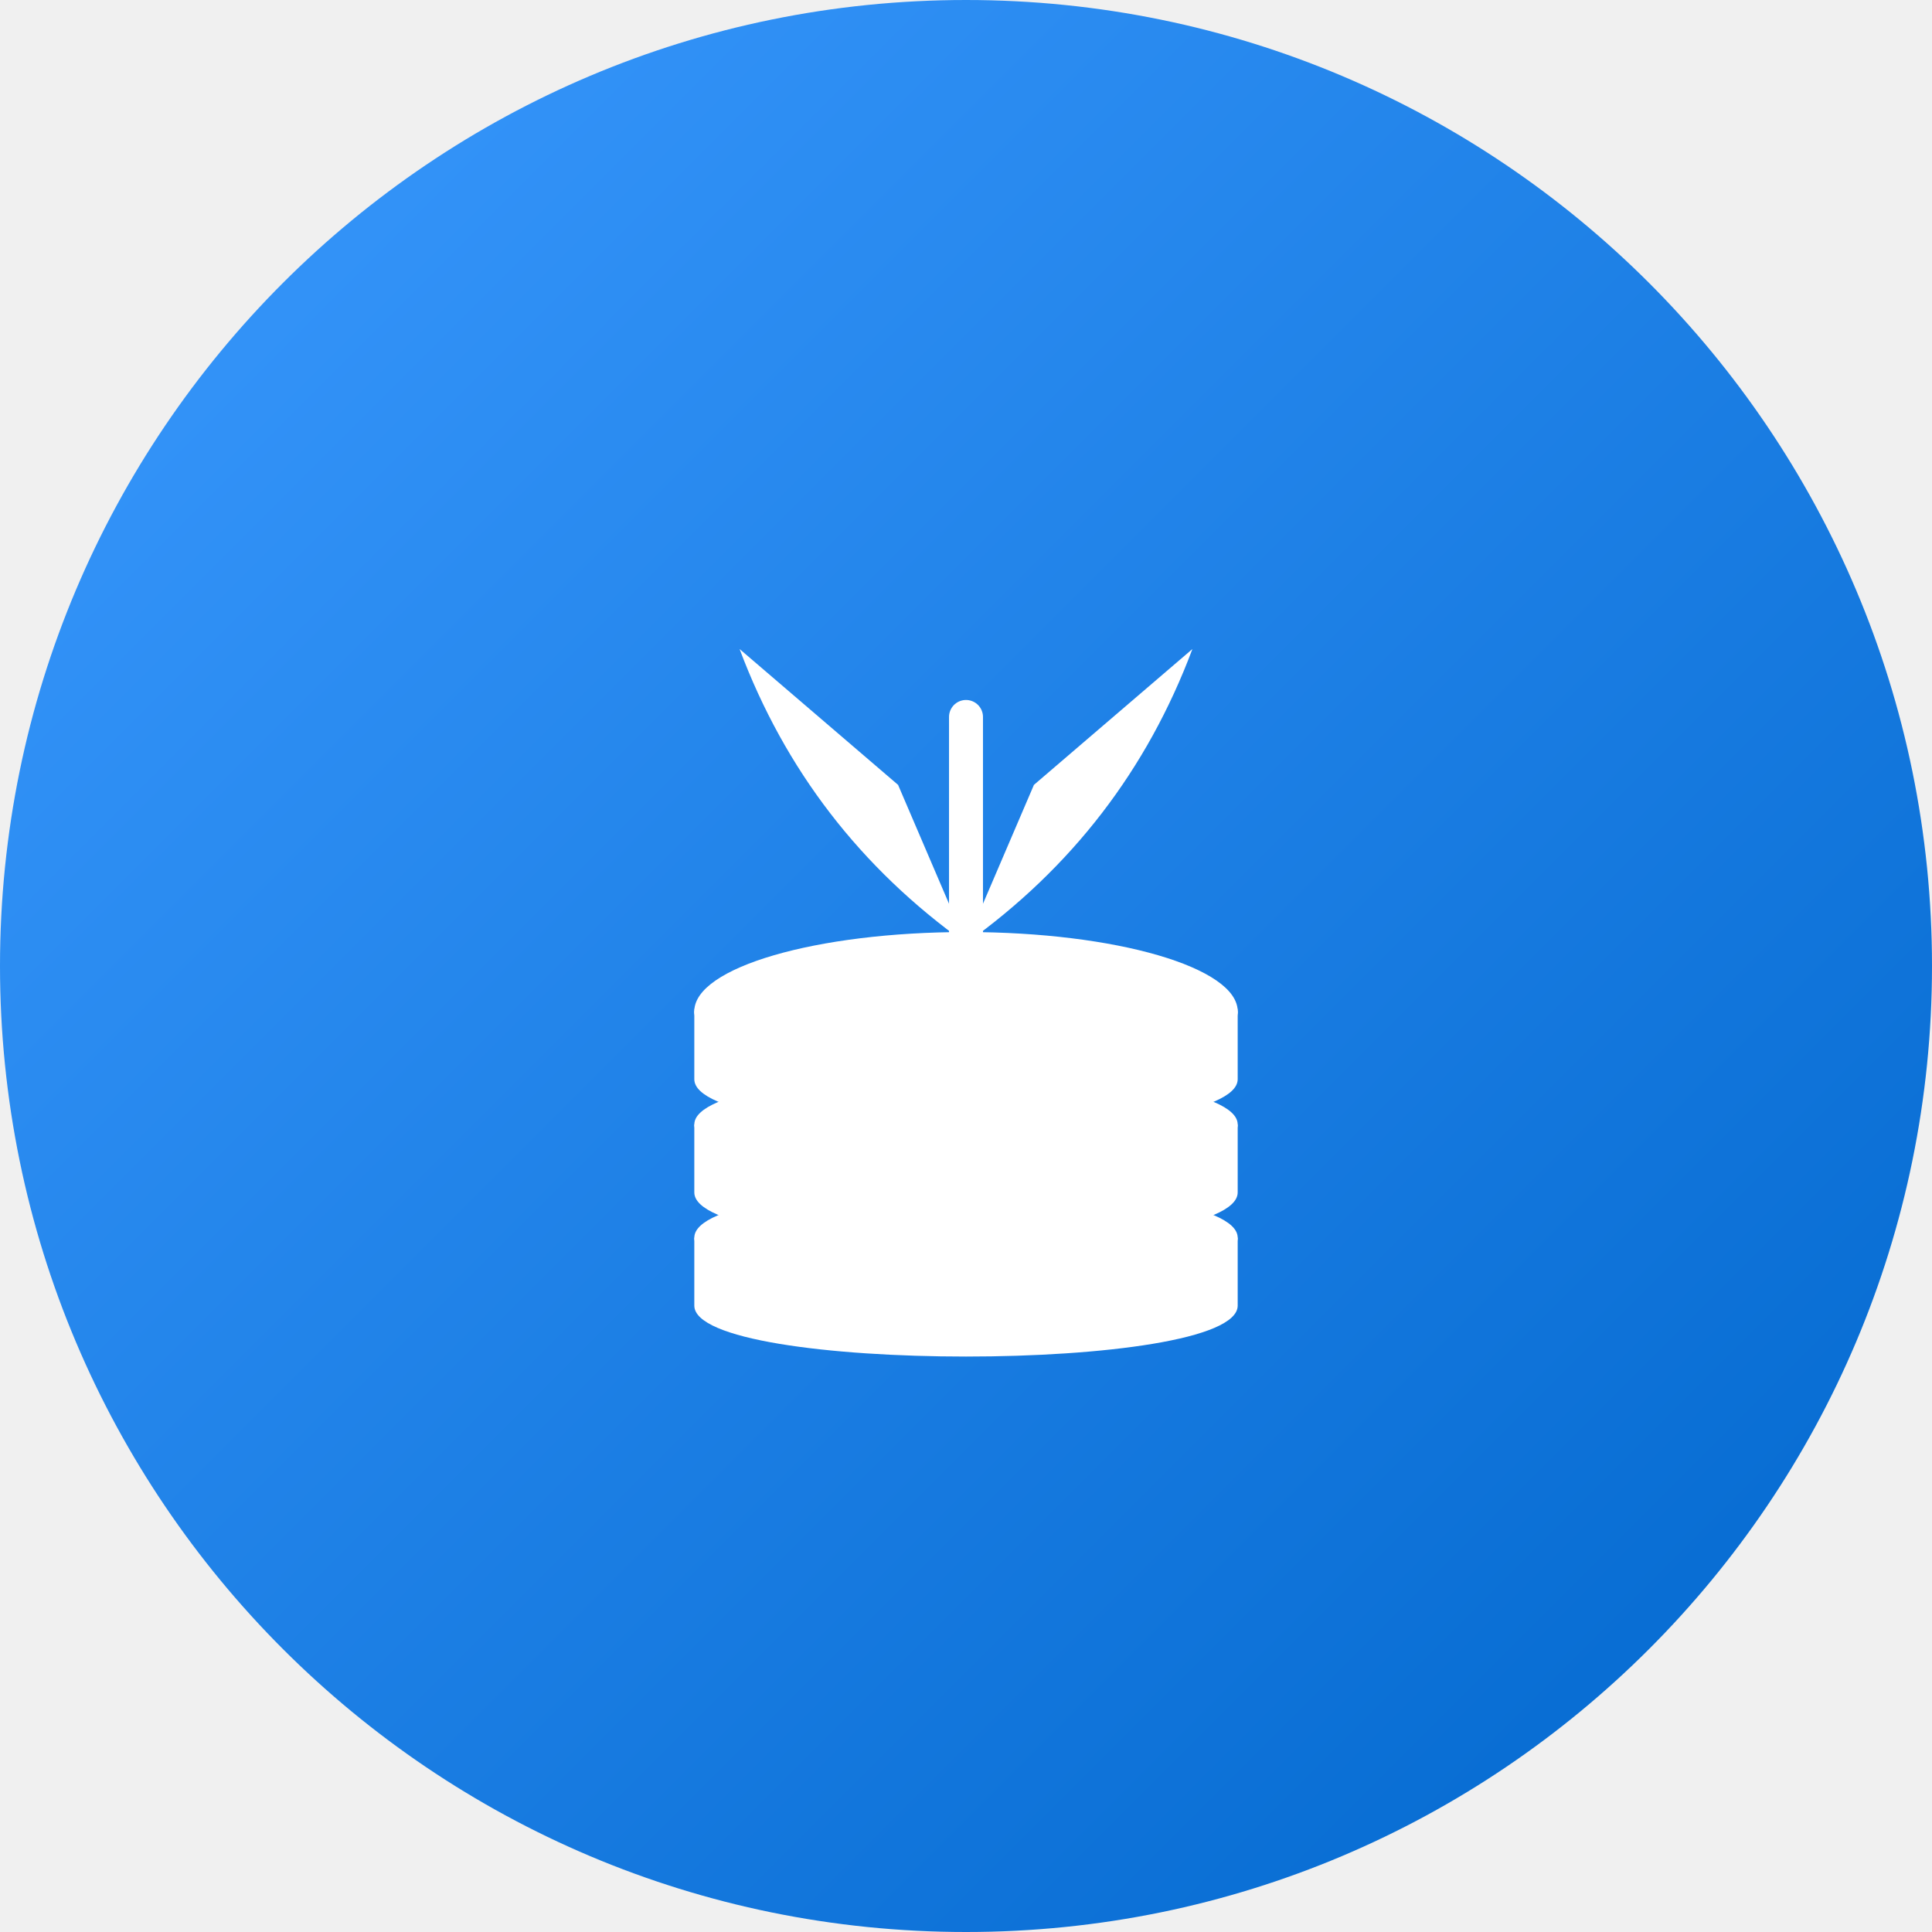
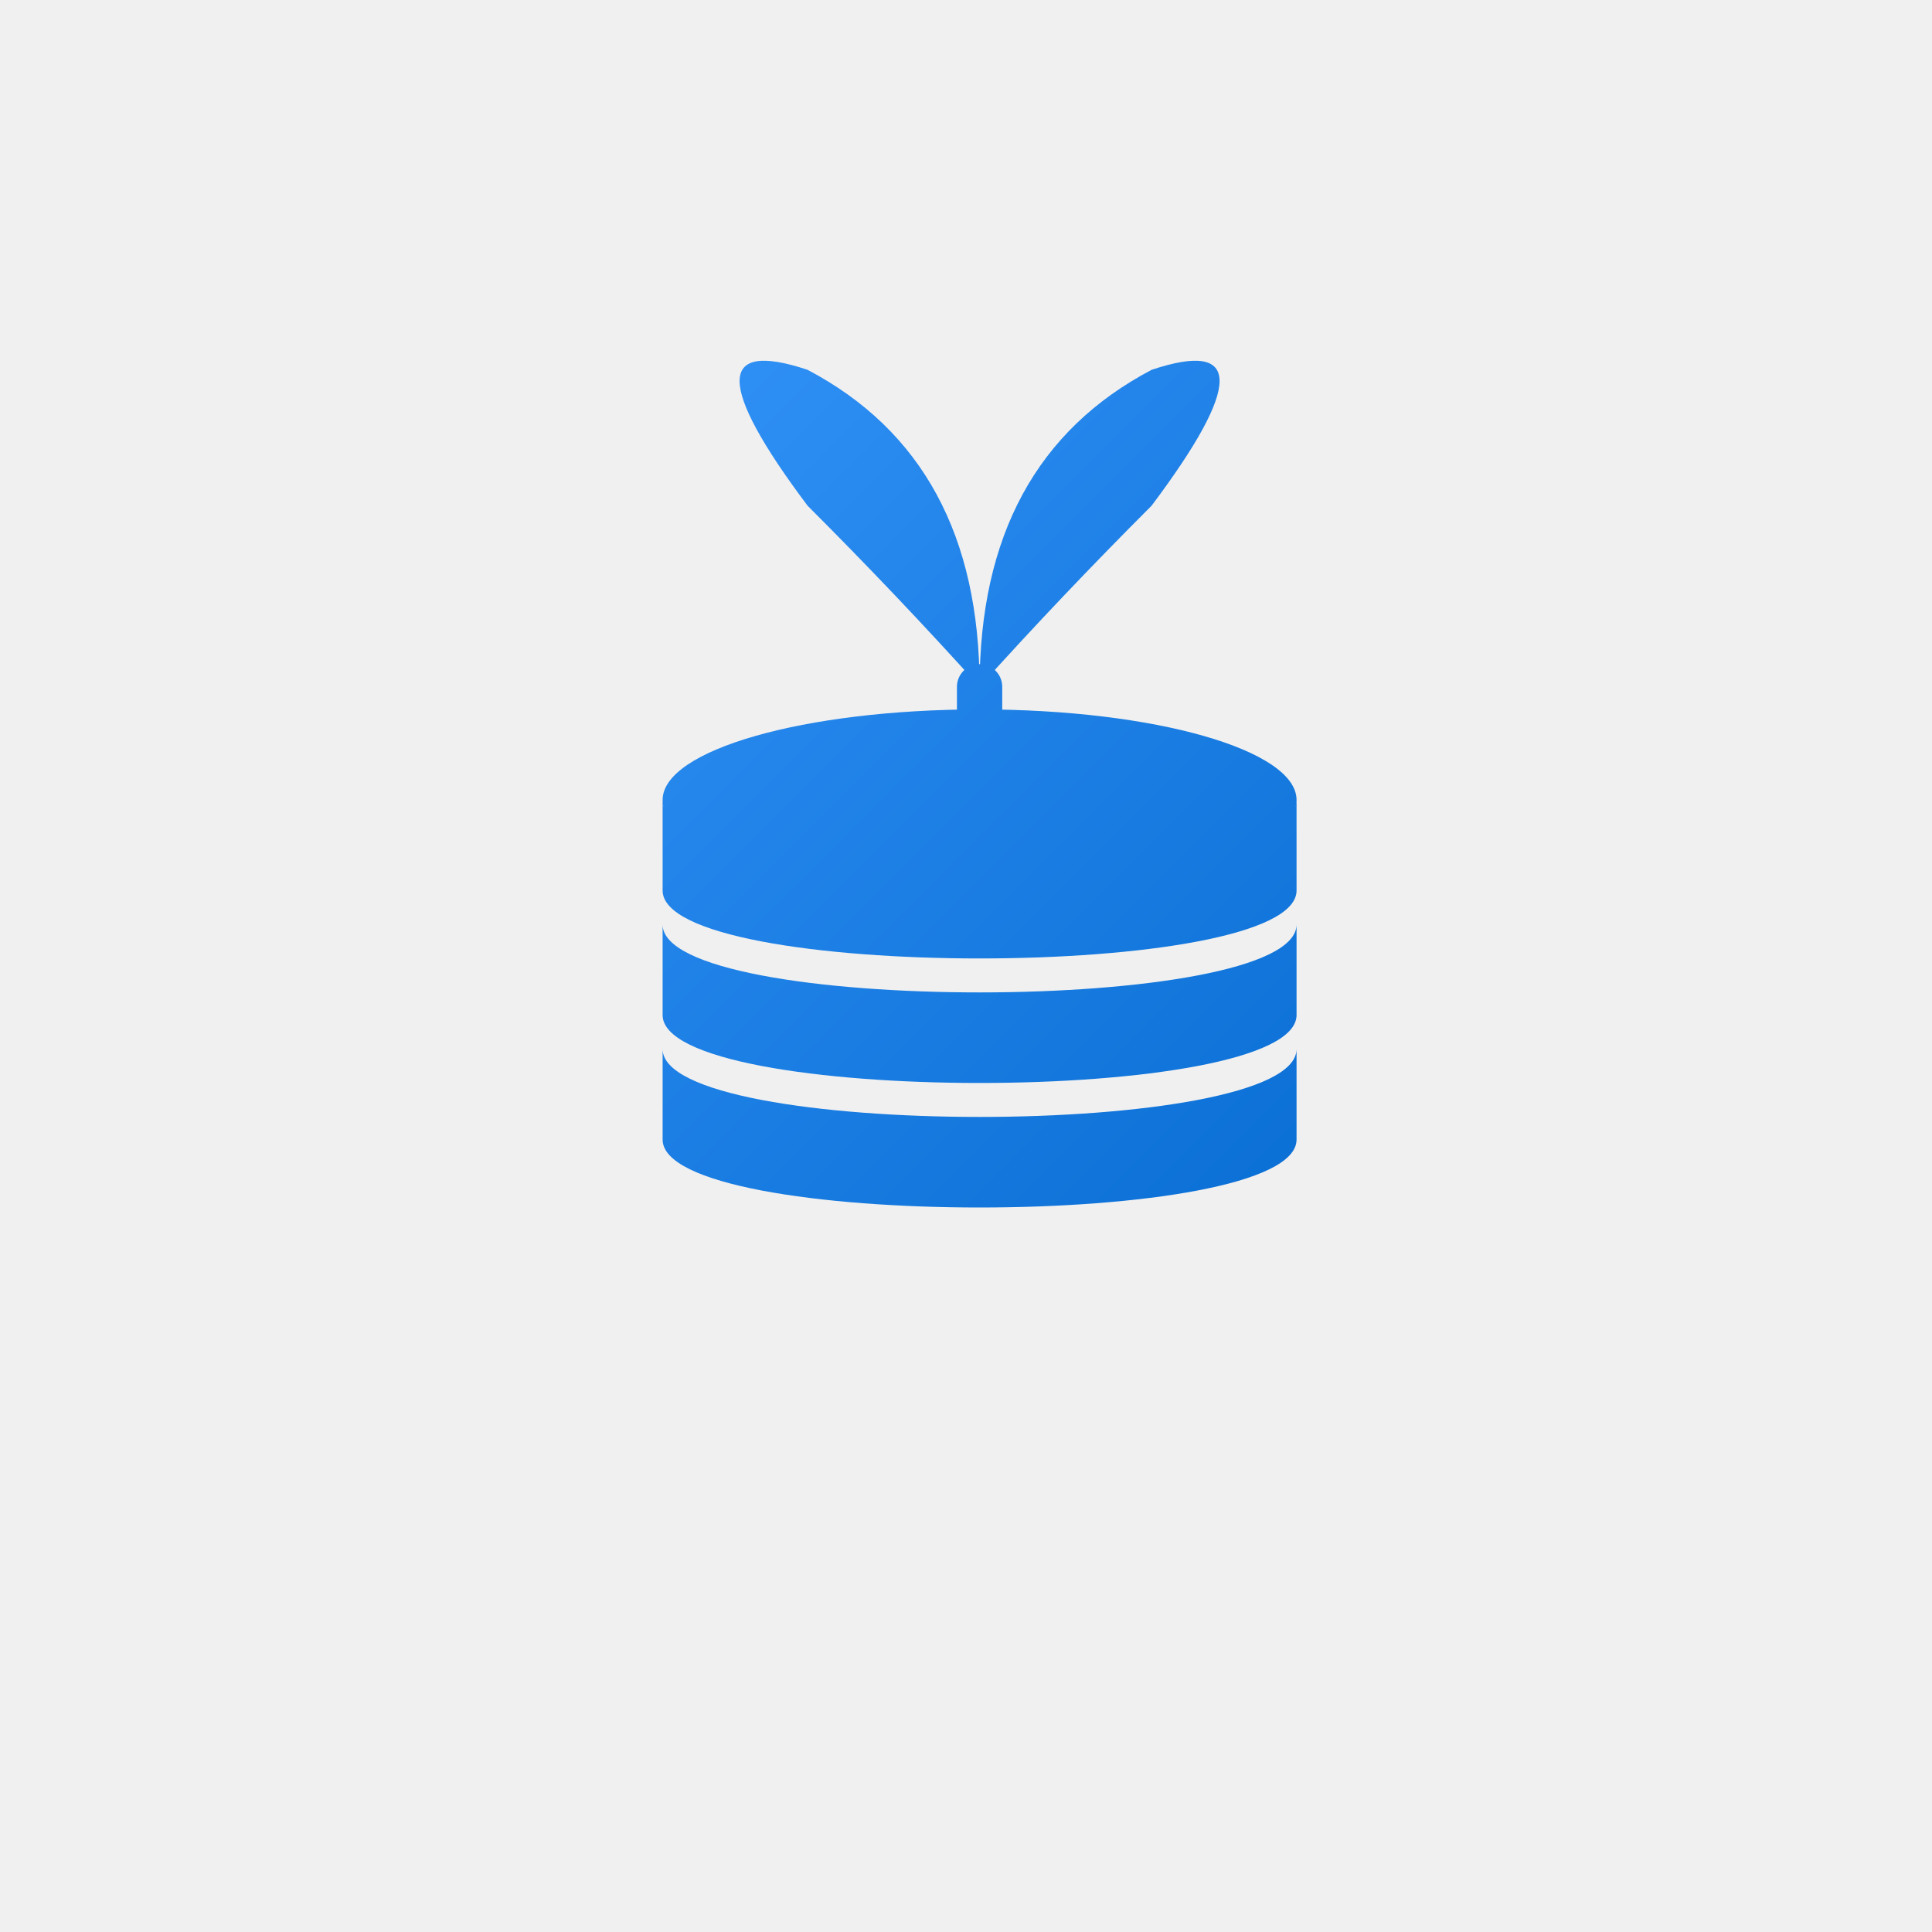
<svg xmlns="http://www.w3.org/2000/svg" width="512" height="512" viewBox="0 0 512 512" fill="none">
  <defs>
-     <linearGradient id="blueGrad" x1="0" y1="0" x2="512" y2="512" gradientUnits="userSpaceOnUse">
+     <linearGradient id="mainGrad" x1="0" y1="0" x2="512" y2="512" gradientUnits="userSpaceOnUse">
      <stop offset="0" stop-color="#3B9AFF" />
      <stop offset="1" stop-color="#0066CC" />
    </linearGradient>
  </defs>
-   <circle cx="256" cy="256" r="256" fill="url(#blueGrad)" />
-   <g transform="translate(106, 100) scale(0.6)">
-     <path d="M250 150 Q250 220 250 250" stroke="white" stroke-width="15" stroke-linecap="round" />
-     <path d="M250 250 Q180 200 150 120 Q150 120 220 180 Z" fill="white" />
-     <path d="M250 250 Q320 200 350 120 Q350 120 280 180 Z" fill="white" />
-     <path d="M130 380 C130 350 370 350 370 380 C370 410 130 410 130 380" fill="white" />
-     <path d="M130 380 V410 C130 440 370 440 370 410 V380" fill="white" />
-     <path d="M130 330 C130 300 370 300 370 330 C370 360 130 360 130 330" fill="white" />
-     <path d="M130 330 V360 C130 390 370 390 370 360 V330" fill="white" />
-     <path d="M130 280 C130 250 370 250 370 280 C370 310 130 310 130 280" fill="white" />
-     <path d="M130 280 V310 C130 340 370 340 370 310 V280" fill="white" />
-     <ellipse cx="250" cy="280" rx="120" ry="35" fill="white" />
+   <g transform="translate(106, 50) scale(0.6)">
+     <path d="M256 220               Q256 120 180 80               Q120 60 180 140               Q220 180 256 220 Z" fill="url(#mainGrad)" />
+     <path d="M256 220               Q256 120 332 80               Q392 60 332 140               Q292 180 256 220 Z" fill="url(#mainGrad)" />
+     <path d="M256 220 V 270" stroke="url(#mainGrad)" stroke-width="20" stroke-linecap="round" />
+     <ellipse cx="256" cy="270" rx="140" ry="40" fill="url(#mainGrad)" />
+     <path d="M116 270               V 310               C 116 350, 396 350, 396 310               V 270               C 396 310, 116 310, 116 270 Z" fill="url(#mainGrad)" />
+     <path d="M116 325               V 365               C 116 405, 396 405, 396 365               V 325               C 396 365, 116 365, 116 325 Z" fill="url(#mainGrad)" />
+     <path d="M116 380               V 420               C 116 460, 396 460, 396 420               V 380               C 396 420, 116 420, 116 380 Z" fill="url(#mainGrad)" />
  </g>
</svg>
